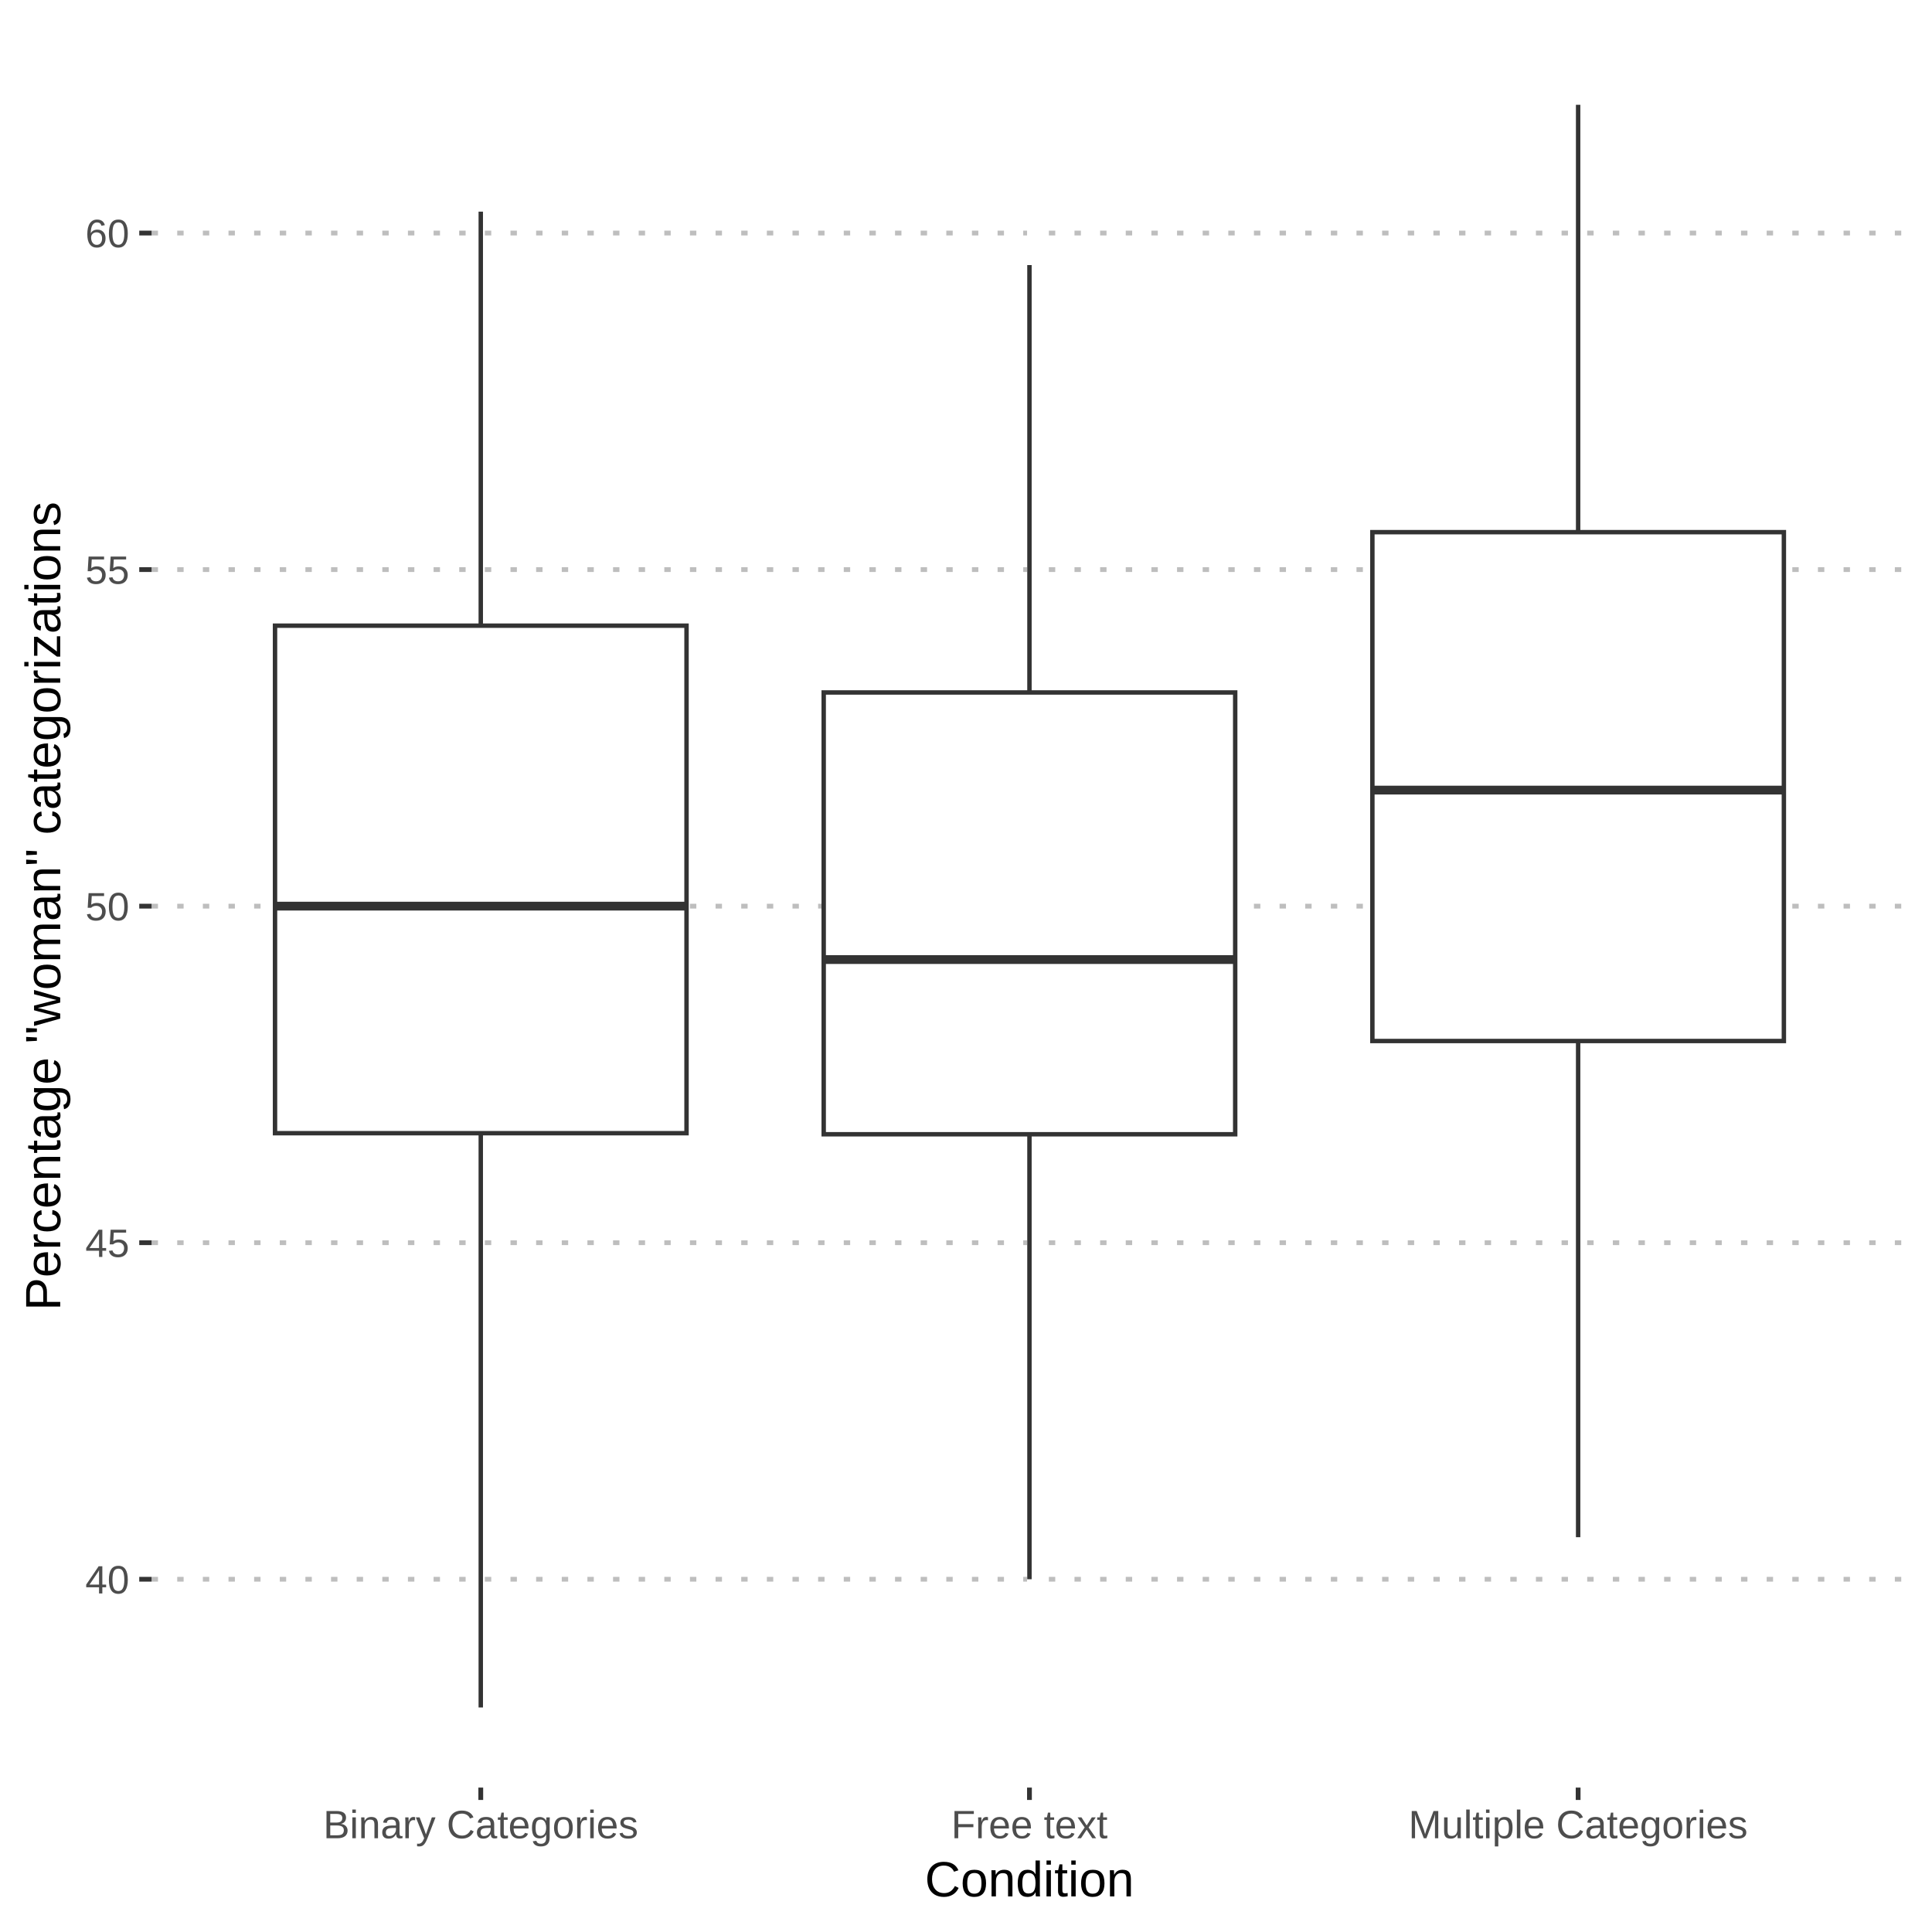
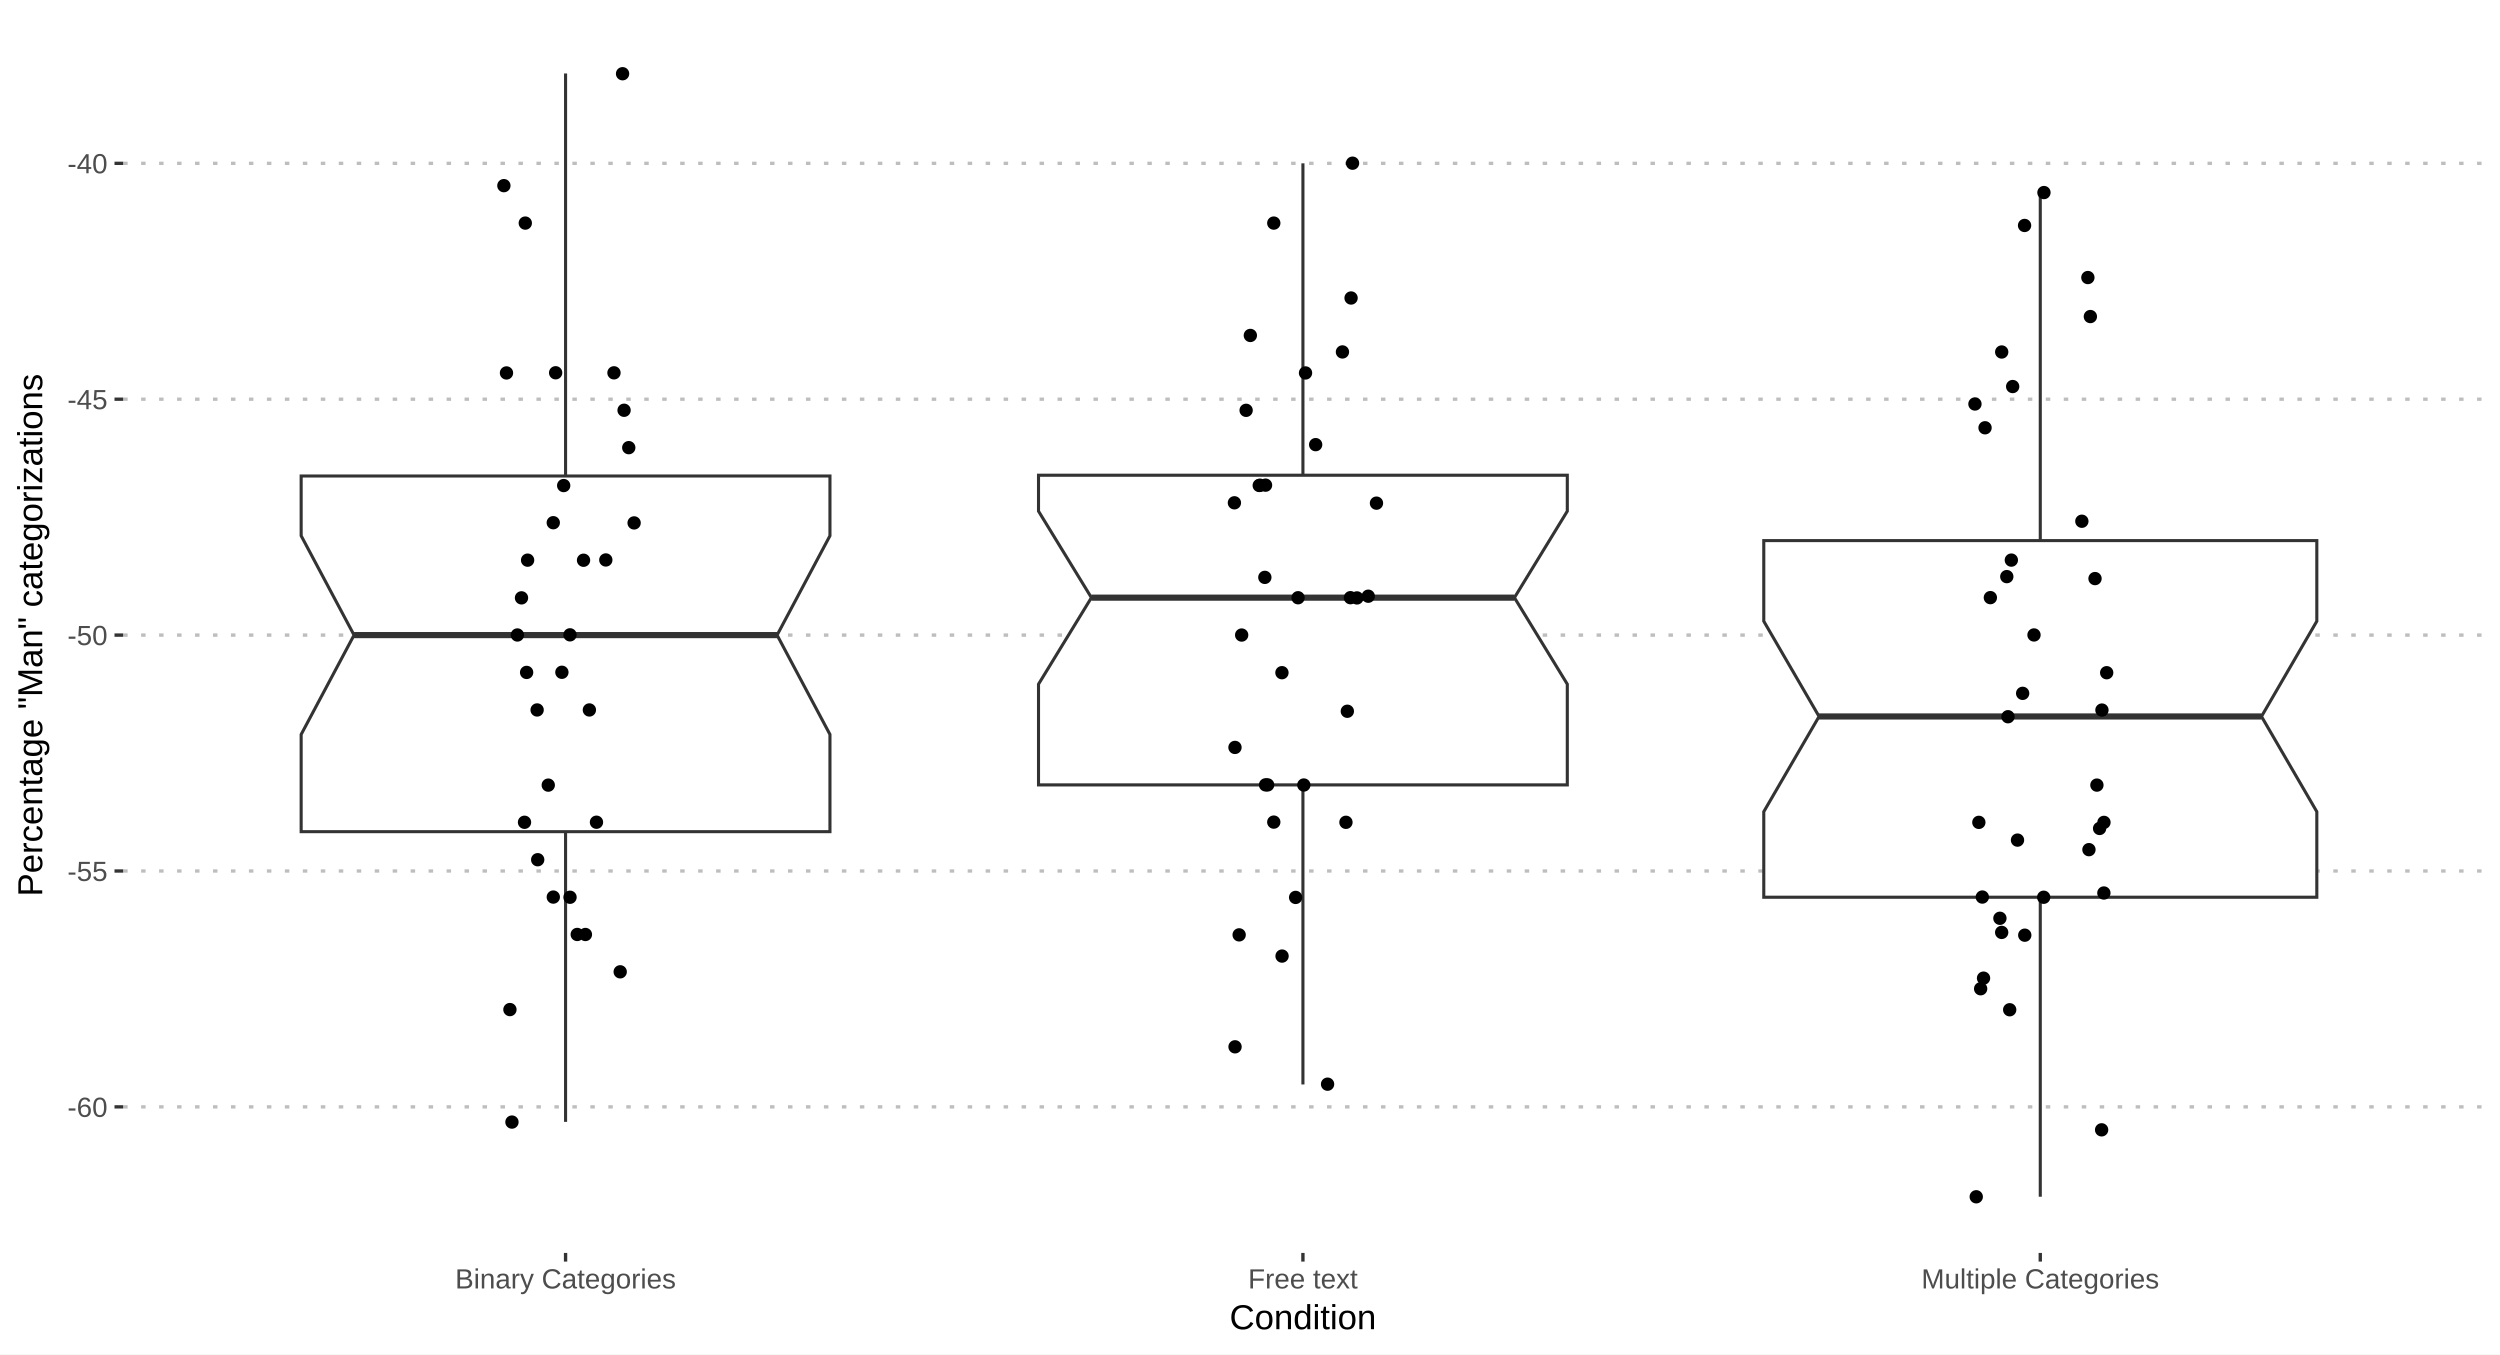
- <svg xmlns="http://www.w3.org/2000/svg" class="svglite" width="468.00pt" height="468.00pt" viewBox="0 0 468.00 468.00">
+ <svg xmlns="http://www.w3.org/2000/svg" class="svglite" width="864.00pt" height="468.00pt" viewBox="0 0 864.00 468.00">
  <defs>
    <style type="text/css">
    .svglite line, .svglite polyline, .svglite polygon, .svglite path, .svglite rect, .svglite circle {
      fill: none;
      stroke: #000000;
      stroke-linecap: round;
      stroke-linejoin: round;
      stroke-miterlimit: 10.00;
    }
    .svglite text {
      white-space: pre;
    }
  </style>
  </defs>
  <rect width="100%" height="100%" style="stroke: none; fill: #FFFFFF;" />
  <defs>
-     <clipPath id="cpMC4wMHw0NjguMDB8MC4wMHw0NjguMDA=">
-       <rect x="0.00" y="0.00" width="468.00" height="468.00" />
+     <clipPath id="cpMC4wMHw4NjQuMDB8MC4wMHw0NjguMDA=">
+       <rect x="0.00" y="0.00" width="864.00" height="468.00" />
    </clipPath>
  </defs>
-   <g clip-path="url(#cpMC4wMHw0NjguMDB8MC4wMHw0NjguMDA=)">
-     <rect x="0.00" y="-0" width="468.00" height="468.00" style="stroke-width: 1.16; stroke: #FFFFFF; fill: #FFFFFF;" />
+   <g clip-path="url(#cpMC4wMHw4NjQuMDB8MC4wMHw0NjguMDA=)">
+     <rect x="0.00" y="-0" width="864.00" height="468.00" style="stroke-width: 1.16; stroke: #FFFFFF; fill: #FFFFFF;" />
  </g>
  <defs>
-     <clipPath id="cpMzYuNzJ8NDYyLjAyfDUuOTh8NDMzLjAy">
-       <rect x="36.72" y="5.98" width="425.31" height="427.05" />
+     <clipPath id="cpNDIuNTZ8ODU4LjAyfDUuOTh8NDMzLjAy">
+       <rect x="42.56" y="5.98" width="815.47" height="427.05" />
    </clipPath>
  </defs>
-   <g clip-path="url(#cpMzYuNzJ8NDYyLjAyfDUuOTh8NDMzLjAy)">
-     <rect x="36.72" y="5.98" width="425.31" height="427.05" style="stroke-width: 1.16; stroke: none; fill: #FFFFFF;" />
-     <polyline points="36.72,423.32 462.02,423.32 " style="stroke-width: 0.58; stroke: #FFFFFF; stroke-linecap: butt;" />
-     <polyline points="36.72,341.79 462.02,341.79 " style="stroke-width: 0.58; stroke: #FFFFFF; stroke-linecap: butt;" />
-     <polyline points="36.72,260.26 462.02,260.26 " style="stroke-width: 0.58; stroke: #FFFFFF; stroke-linecap: butt;" />
-     <polyline points="36.72,178.74 462.02,178.74 " style="stroke-width: 0.58; stroke: #FFFFFF; stroke-linecap: butt;" />
-     <polyline points="36.72,97.21 462.02,97.21 " style="stroke-width: 0.58; stroke: #FFFFFF; stroke-linecap: butt;" />
-     <polyline points="36.72,15.68 462.02,15.68 " style="stroke-width: 0.58; stroke: #FFFFFF; stroke-linecap: butt;" />
-     <polyline points="36.72,382.55 462.02,382.55 " style="stroke-width: 1.16; stroke: #BEBEBE; stroke-dasharray: 1.55,4.66; stroke-linecap: butt;" />
-     <polyline points="36.72,301.03 462.02,301.03 " style="stroke-width: 1.16; stroke: #BEBEBE; stroke-dasharray: 1.55,4.66; stroke-linecap: butt;" />
-     <polyline points="36.72,219.50 462.02,219.50 " style="stroke-width: 1.16; stroke: #BEBEBE; stroke-dasharray: 1.55,4.66; stroke-linecap: butt;" />
-     <polyline points="36.72,137.97 462.02,137.97 " style="stroke-width: 1.16; stroke: #BEBEBE; stroke-dasharray: 1.55,4.66; stroke-linecap: butt;" />
-     <polyline points="36.72,56.45 462.02,56.45 " style="stroke-width: 1.16; stroke: #BEBEBE; stroke-dasharray: 1.55,4.66; stroke-linecap: butt;" />
-     <polyline points="116.46,433.02 116.46,5.98 " style="stroke-width: 1.16; stroke: #FFFFFF; stroke-linecap: butt;" />
-     <polyline points="249.37,433.02 249.37,5.98 " style="stroke-width: 1.16; stroke: #FFFFFF; stroke-linecap: butt;" />
-     <polyline points="382.28,433.02 382.28,5.98 " style="stroke-width: 1.16; stroke: #FFFFFF; stroke-linecap: butt;" />
-     <line x1="116.46" y1="151.56" x2="116.46" y2="51.27" style="stroke-width: 1.07; stroke: #333333; stroke-linecap: butt;" />
-     <line x1="116.46" y1="274.50" x2="116.46" y2="413.61" style="stroke-width: 1.07; stroke: #333333; stroke-linecap: butt;" />
-     <polygon points="66.62,151.56 66.62,274.50 166.30,274.50 166.30,151.56 66.62,151.56 " style="stroke-width: 1.07; stroke: #333333; stroke-linecap: butt; stroke-linejoin: miter; fill: #FFFFFF;" />
-     <line x1="66.62" y1="219.50" x2="166.30" y2="219.50" style="stroke-width: 2.13; stroke: #333333; stroke-linecap: butt; stroke-linejoin: miter;" />
-     <line x1="249.37" y1="167.74" x2="249.37" y2="64.21" style="stroke-width: 1.07; stroke: #333333; stroke-linecap: butt;" />
-     <line x1="249.37" y1="274.76" x2="249.37" y2="382.55" style="stroke-width: 1.07; stroke: #333333; stroke-linecap: butt;" />
-     <polygon points="199.53,167.74 199.53,274.76 299.21,274.76 299.21,167.74 199.53,167.74 " style="stroke-width: 1.07; stroke: #333333; stroke-linecap: butt; stroke-linejoin: miter; fill: #FFFFFF;" />
-     <line x1="199.53" y1="232.44" x2="299.21" y2="232.44" style="stroke-width: 2.13; stroke: #333333; stroke-linecap: butt; stroke-linejoin: miter;" />
-     <line x1="382.28" y1="128.91" x2="382.28" y2="25.39" style="stroke-width: 1.07; stroke: #333333; stroke-linecap: butt;" />
-     <line x1="382.28" y1="252.17" x2="382.28" y2="372.36" style="stroke-width: 1.07; stroke: #333333; stroke-linecap: butt;" />
-     <polygon points="332.44,128.91 332.44,252.17 432.12,252.17 432.12,128.91 332.44,128.91 " style="stroke-width: 1.07; stroke: #333333; stroke-linecap: butt; stroke-linejoin: miter; fill: #FFFFFF;" />
-     <line x1="332.44" y1="191.39" x2="432.12" y2="191.39" style="stroke-width: 2.13; stroke: #333333; stroke-linecap: butt; stroke-linejoin: miter;" />
+   <g clip-path="url(#cpNDIuNTZ8ODU4LjAyfDUuOTh8NDMzLjAy)">
+     <rect x="42.56" y="5.98" width="815.47" height="427.05" style="stroke-width: 1.16; stroke: none; fill: #FFFFFF;" />
+     <polyline points="42.56,423.31 858.02,423.31 " style="stroke-width: 0.58; stroke: #FFFFFF; stroke-linecap: butt;" />
+     <polyline points="42.56,341.78 858.02,341.78 " style="stroke-width: 0.58; stroke: #FFFFFF; stroke-linecap: butt;" />
+     <polyline points="42.56,260.26 858.02,260.26 " style="stroke-width: 0.58; stroke: #FFFFFF; stroke-linecap: butt;" />
+     <polyline points="42.56,178.73 858.02,178.73 " style="stroke-width: 0.58; stroke: #FFFFFF; stroke-linecap: butt;" />
+     <polyline points="42.56,97.21 858.02,97.21 " style="stroke-width: 0.58; stroke: #FFFFFF; stroke-linecap: butt;" />
+     <polyline points="42.56,15.68 858.02,15.68 " style="stroke-width: 0.58; stroke: #FFFFFF; stroke-linecap: butt;" />
+     <polyline points="42.56,382.54 858.02,382.54 " style="stroke-width: 1.16; stroke: #BEBEBE; stroke-dasharray: 1.55,4.66; stroke-linecap: butt;" />
+     <polyline points="42.56,301.02 858.02,301.02 " style="stroke-width: 1.16; stroke: #BEBEBE; stroke-dasharray: 1.55,4.66; stroke-linecap: butt;" />
+     <polyline points="42.56,219.49 858.02,219.49 " style="stroke-width: 1.16; stroke: #BEBEBE; stroke-dasharray: 1.55,4.66; stroke-linecap: butt;" />
+     <polyline points="42.56,137.97 858.02,137.97 " style="stroke-width: 1.16; stroke: #BEBEBE; stroke-dasharray: 1.55,4.66; stroke-linecap: butt;" />
+     <polyline points="42.56,56.45 858.02,56.45 " style="stroke-width: 1.16; stroke: #BEBEBE; stroke-dasharray: 1.55,4.66; stroke-linecap: butt;" />
+     <polyline points="195.46,433.02 195.46,5.98 " style="stroke-width: 1.16; stroke: #FFFFFF; stroke-linecap: butt;" />
+     <polyline points="450.29,433.02 450.29,5.98 " style="stroke-width: 1.16; stroke: #FFFFFF; stroke-linecap: butt;" />
+     <polyline points="705.12,433.02 705.12,5.98 " style="stroke-width: 1.16; stroke: #FFFFFF; stroke-linecap: butt;" />
+     <line x1="195.46" y1="164.50" x2="195.46" y2="25.39" style="stroke-width: 1.07; stroke: #333333; stroke-linecap: butt;" />
+     <line x1="195.46" y1="287.43" x2="195.46" y2="387.72" style="stroke-width: 1.07; stroke: #333333; stroke-linecap: butt;" />
+     <polygon points="104.08,164.50 104.08,185.16 122.36,219.49 104.08,253.83 104.08,287.43 286.83,287.43 286.83,253.83 268.56,219.49 286.83,185.16 286.83,164.50 104.08,164.50 " style="stroke-width: 1.07; stroke: #333333; stroke-linecap: butt; stroke-linejoin: miter; fill: #FFFFFF;" />
+     <line x1="122.36" y1="219.49" x2="268.56" y2="219.49" style="stroke-width: 2.13; stroke: #333333; stroke-linecap: butt; stroke-linejoin: miter;" />
+     <line x1="450.29" y1="164.24" x2="450.29" y2="56.45" style="stroke-width: 1.07; stroke: #333333; stroke-linecap: butt;" />
+     <line x1="450.29" y1="271.26" x2="450.29" y2="374.78" style="stroke-width: 1.07; stroke: #333333; stroke-linecap: butt;" />
+     <polygon points="358.91,164.24 358.91,176.66 377.19,206.55 358.91,236.45 358.91,271.26 541.66,271.26 541.66,236.45 523.39,206.55 541.66,176.66 541.66,164.24 358.91,164.24 " style="stroke-width: 1.07; stroke: #333333; stroke-linecap: butt; stroke-linejoin: miter; fill: #FFFFFF;" />
+     <line x1="377.19" y1="206.55" x2="523.39" y2="206.55" style="stroke-width: 2.13; stroke: #333333; stroke-linecap: butt; stroke-linejoin: miter;" />
+     <line x1="705.12" y1="186.83" x2="705.12" y2="66.64" style="stroke-width: 1.07; stroke: #333333; stroke-linecap: butt;" />
+     <line x1="705.12" y1="310.08" x2="705.12" y2="413.60" style="stroke-width: 1.07; stroke: #333333; stroke-linecap: butt;" />
+     <polygon points="609.56,186.83 609.56,214.69 628.67,247.61 609.56,280.52 609.56,310.08 800.69,310.08 800.69,280.52 781.57,247.61 800.69,214.69 800.69,186.83 609.56,186.83 " style="stroke-width: 1.07; stroke: #333333; stroke-linecap: butt; stroke-linejoin: miter; fill: #FFFFFF;" />
+     <line x1="628.67" y1="247.61" x2="781.57" y2="247.61" style="stroke-width: 2.13; stroke: #333333; stroke-linecap: butt; stroke-linejoin: miter;" />
+     <circle cx="176.93" cy="387.79" r="1.95" style="stroke-width: 0.71; fill: #000000;" />
+     <circle cx="181.27" cy="284.18" r="1.95" style="stroke-width: 0.71; fill: #000000;" />
+     <circle cx="215.68" cy="141.79" r="1.95" style="stroke-width: 0.71; fill: #000000;" />
+     <circle cx="215.16" cy="25.48" r="1.95" style="stroke-width: 0.71; fill: #000000;" />
+     <circle cx="196.99" cy="219.40" r="1.95" style="stroke-width: 0.71; fill: #000000;" />
+     <circle cx="201.67" cy="193.62" r="1.95" style="stroke-width: 0.71; fill: #000000;" />
+     <circle cx="191.22" cy="310.03" r="1.95" style="stroke-width: 0.71; fill: #000000;" />
+     <circle cx="181.54" cy="77.10" r="1.95" style="stroke-width: 0.71; fill: #000000;" />
+     <circle cx="182.00" cy="232.39" r="1.95" style="stroke-width: 0.71; fill: #000000;" />
+     <circle cx="174.14" cy="64.16" r="1.95" style="stroke-width: 0.71; fill: #000000;" />
+     <circle cx="194.81" cy="167.81" r="1.95" style="stroke-width: 0.71; fill: #000000;" />
+     <circle cx="182.34" cy="193.59" r="1.95" style="stroke-width: 0.71; fill: #000000;" />
+     <circle cx="194.19" cy="232.34" r="1.95" style="stroke-width: 0.71; fill: #000000;" />
+     <circle cx="185.83" cy="297.12" r="1.95" style="stroke-width: 0.71; fill: #000000;" />
+     <circle cx="178.81" cy="219.45" r="1.95" style="stroke-width: 0.71; fill: #000000;" />
+     <circle cx="202.32" cy="322.96" r="1.95" style="stroke-width: 0.71; fill: #000000;" />
+     <circle cx="185.63" cy="245.36" r="1.95" style="stroke-width: 0.71; fill: #000000;" />
+     <circle cx="212.19" cy="128.85" r="1.95" style="stroke-width: 0.71; fill: #000000;" />
+     <circle cx="191.21" cy="180.65" r="1.95" style="stroke-width: 0.71; fill: #000000;" />
+     <circle cx="203.69" cy="245.36" r="1.95" style="stroke-width: 0.71; fill: #000000;" />
+     <circle cx="209.37" cy="193.52" r="1.95" style="stroke-width: 0.71; fill: #000000;" />
+     <circle cx="192.03" cy="128.83" r="1.95" style="stroke-width: 0.71; fill: #000000;" />
+     <circle cx="176.23" cy="348.91" r="1.95" style="stroke-width: 0.71; fill: #000000;" />
+     <circle cx="175.04" cy="128.89" r="1.95" style="stroke-width: 0.71; fill: #000000;" />
+     <circle cx="219.15" cy="180.72" r="1.95" style="stroke-width: 0.71; fill: #000000;" />
+     <circle cx="197.00" cy="310.09" r="1.95" style="stroke-width: 0.71; fill: #000000;" />
+     <circle cx="189.48" cy="271.34" r="1.95" style="stroke-width: 0.71; fill: #000000;" />
+     <circle cx="180.23" cy="206.62" r="1.95" style="stroke-width: 0.71; fill: #000000;" />
+     <circle cx="217.30" cy="154.71" r="1.95" style="stroke-width: 0.71; fill: #000000;" />
+     <circle cx="199.49" cy="322.95" r="1.95" style="stroke-width: 0.71; fill: #000000;" />
+     <circle cx="214.34" cy="335.86" r="1.95" style="stroke-width: 0.71; fill: #000000;" />
+     <circle cx="206.14" cy="284.16" r="1.95" style="stroke-width: 0.71; fill: #000000;" />
+     <circle cx="472.87" cy="206.05" r="1.95" style="stroke-width: 0.71; fill: #000000;" />
+     <circle cx="440.22" cy="284.12" r="1.95" style="stroke-width: 0.71; fill: #000000;" />
+     <circle cx="438.10" cy="271.26" r="1.95" style="stroke-width: 0.71; fill: #000000;" />
+     <circle cx="448.61" cy="206.58" r="1.95" style="stroke-width: 0.71; fill: #000000;" />
+     <circle cx="437.38" cy="271.25" r="1.95" style="stroke-width: 0.71; fill: #000000;" />
+     <circle cx="450.60" cy="271.30" r="1.95" style="stroke-width: 0.71; fill: #000000;" />
+     <circle cx="443.04" cy="232.48" r="1.95" style="stroke-width: 0.71; fill: #000000;" />
+     <circle cx="443.08" cy="330.42" r="1.95" style="stroke-width: 0.71; fill: #000000;" />
+     <circle cx="440.22" cy="77.10" r="1.95" style="stroke-width: 0.71; fill: #000000;" />
+     <circle cx="426.81" cy="258.31" r="1.95" style="stroke-width: 0.71; fill: #000000;" />
+     <circle cx="475.71" cy="173.89" r="1.95" style="stroke-width: 0.71; fill: #000000;" />
+     <circle cx="465.16" cy="284.19" r="1.95" style="stroke-width: 0.71; fill: #000000;" />
+     <circle cx="463.95" cy="121.63" r="1.95" style="stroke-width: 0.71; fill: #000000;" />
+     <circle cx="466.93" cy="102.99" r="1.95" style="stroke-width: 0.71; fill: #000000;" />
+     <circle cx="429.12" cy="219.47" r="1.95" style="stroke-width: 0.71; fill: #000000;" />
+     <circle cx="435.48" cy="167.70" r="1.95" style="stroke-width: 0.71; fill: #000000;" />
+     <circle cx="426.83" cy="361.78" r="1.95" style="stroke-width: 0.71; fill: #000000;" />
+     <circle cx="467.44" cy="56.40" r="1.95" style="stroke-width: 0.71; fill: #000000;" />
+     <circle cx="451.19" cy="128.89" r="1.95" style="stroke-width: 0.71; fill: #000000;" />
+     <circle cx="465.64" cy="245.81" r="1.95" style="stroke-width: 0.71; fill: #000000;" />
+     <circle cx="426.61" cy="173.77" r="1.95" style="stroke-width: 0.71; fill: #000000;" />
+     <circle cx="432.12" cy="115.93" r="1.95" style="stroke-width: 0.71; fill: #000000;" />
+     <circle cx="466.71" cy="206.56" r="1.95" style="stroke-width: 0.71; fill: #000000;" />
+     <circle cx="430.66" cy="141.81" r="1.95" style="stroke-width: 0.71; fill: #000000;" />
+     <circle cx="447.77" cy="310.15" r="1.95" style="stroke-width: 0.71; fill: #000000;" />
+     <circle cx="468.96" cy="206.64" r="1.95" style="stroke-width: 0.71; fill: #000000;" />
+     <circle cx="454.69" cy="153.67" r="1.95" style="stroke-width: 0.71; fill: #000000;" />
+     <circle cx="458.81" cy="374.69" r="1.95" style="stroke-width: 0.71; fill: #000000;" />
+     <circle cx="435.19" cy="167.78" r="1.95" style="stroke-width: 0.71; fill: #000000;" />
+     <circle cx="437.37" cy="167.67" r="1.95" style="stroke-width: 0.71; fill: #000000;" />
+     <circle cx="437.13" cy="199.54" r="1.95" style="stroke-width: 0.71; fill: #000000;" />
+     <circle cx="428.25" cy="323.09" r="1.95" style="stroke-width: 0.71; fill: #000000;" />
+     <circle cx="722.43" cy="109.40" r="1.95" style="stroke-width: 0.71; fill: #000000;" />
+     <circle cx="682.99" cy="413.61" r="1.95" style="stroke-width: 0.71; fill: #000000;" />
+     <circle cx="687.87" cy="206.54" r="1.95" style="stroke-width: 0.71; fill: #000000;" />
+     <circle cx="724.04" cy="199.96" r="1.95" style="stroke-width: 0.71; fill: #000000;" />
+     <circle cx="699.03" cy="239.62" r="1.95" style="stroke-width: 0.71; fill: #000000;" />
+     <circle cx="682.54" cy="139.62" r="1.95" style="stroke-width: 0.71; fill: #000000;" />
+     <circle cx="684.51" cy="341.71" r="1.95" style="stroke-width: 0.71; fill: #000000;" />
+     <circle cx="699.76" cy="323.20" r="1.95" style="stroke-width: 0.71; fill: #000000;" />
+     <circle cx="683.89" cy="284.21" r="1.95" style="stroke-width: 0.71; fill: #000000;" />
+     <circle cx="691.17" cy="317.36" r="1.95" style="stroke-width: 0.71; fill: #000000;" />
+     <circle cx="699.69" cy="77.92" r="1.95" style="stroke-width: 0.71; fill: #000000;" />
+     <circle cx="724.69" cy="271.33" r="1.95" style="stroke-width: 0.71; fill: #000000;" />
+     <circle cx="702.95" cy="219.44" r="1.95" style="stroke-width: 0.71; fill: #000000;" />
+     <circle cx="695.12" cy="193.57" r="1.95" style="stroke-width: 0.71; fill: #000000;" />
+     <circle cx="695.58" cy="133.59" r="1.95" style="stroke-width: 0.71; fill: #000000;" />
+     <circle cx="727.10" cy="308.62" r="1.95" style="stroke-width: 0.71; fill: #000000;" />
+     <circle cx="697.25" cy="290.34" r="1.95" style="stroke-width: 0.71; fill: #000000;" />
+     <circle cx="693.55" cy="199.28" r="1.95" style="stroke-width: 0.71; fill: #000000;" />
+     <circle cx="721.94" cy="293.64" r="1.95" style="stroke-width: 0.71; fill: #000000;" />
+     <circle cx="726.32" cy="390.47" r="1.95" style="stroke-width: 0.71; fill: #000000;" />
+     <circle cx="726.43" cy="245.40" r="1.95" style="stroke-width: 0.71; fill: #000000;" />
+     <circle cx="693.96" cy="247.70" r="1.95" style="stroke-width: 0.71; fill: #000000;" />
+     <circle cx="686.03" cy="147.84" r="1.95" style="stroke-width: 0.71; fill: #000000;" />
+     <circle cx="691.79" cy="121.65" r="1.95" style="stroke-width: 0.71; fill: #000000;" />
+     <circle cx="685.09" cy="310.02" r="1.95" style="stroke-width: 0.71; fill: #000000;" />
+     <circle cx="706.30" cy="310.09" r="1.95" style="stroke-width: 0.71; fill: #000000;" />
+     <circle cx="728.07" cy="232.49" r="1.95" style="stroke-width: 0.71; fill: #000000;" />
+     <circle cx="725.62" cy="286.31" r="1.95" style="stroke-width: 0.71; fill: #000000;" />
+     <circle cx="706.39" cy="66.55" r="1.95" style="stroke-width: 0.71; fill: #000000;" />
+     <circle cx="691.78" cy="322.24" r="1.95" style="stroke-width: 0.71; fill: #000000;" />
+     <circle cx="719.49" cy="180.14" r="1.95" style="stroke-width: 0.71; fill: #000000;" />
+     <circle cx="685.51" cy="338.05" r="1.95" style="stroke-width: 0.71; fill: #000000;" />
+     <circle cx="727.13" cy="284.22" r="1.95" style="stroke-width: 0.71; fill: #000000;" />
+     <circle cx="694.55" cy="348.97" r="1.95" style="stroke-width: 0.71; fill: #000000;" />
+     <circle cx="721.57" cy="95.92" r="1.95" style="stroke-width: 0.71; fill: #000000;" />
  </g>
-   <g clip-path="url(#cpMC4wMHw0NjguMDB8MC4wMHw0NjguMDA=)">
-     <text x="31.34" y="386.00" text-anchor="end" style="font-size: 9.60px;fill: #4D4D4D; font-family: &quot;Arial&quot;;" textLength="10.67px" lengthAdjust="spacingAndGlyphs">40</text>
-     <text x="31.34" y="304.47" text-anchor="end" style="font-size: 9.60px;fill: #4D4D4D; font-family: &quot;Arial&quot;;" textLength="10.67px" lengthAdjust="spacingAndGlyphs">45</text>
-     <text x="31.34" y="222.94" text-anchor="end" style="font-size: 9.60px;fill: #4D4D4D; font-family: &quot;Arial&quot;;" textLength="10.67px" lengthAdjust="spacingAndGlyphs">50</text>
-     <text x="31.34" y="141.41" text-anchor="end" style="font-size: 9.60px;fill: #4D4D4D; font-family: &quot;Arial&quot;;" textLength="10.67px" lengthAdjust="spacingAndGlyphs">55</text>
-     <text x="31.34" y="59.89" text-anchor="end" style="font-size: 9.60px;fill: #4D4D4D; font-family: &quot;Arial&quot;;" textLength="10.67px" lengthAdjust="spacingAndGlyphs">60</text>
-     <polyline points="33.73,382.55 36.72,382.55 " style="stroke-width: 1.16; stroke: #333333; stroke-linecap: butt;" />
-     <polyline points="33.73,301.03 36.72,301.03 " style="stroke-width: 1.16; stroke: #333333; stroke-linecap: butt;" />
-     <polyline points="33.73,219.50 36.72,219.50 " style="stroke-width: 1.16; stroke: #333333; stroke-linecap: butt;" />
-     <polyline points="33.73,137.97 36.72,137.97 " style="stroke-width: 1.16; stroke: #333333; stroke-linecap: butt;" />
-     <polyline points="33.73,56.45 36.72,56.45 " style="stroke-width: 1.16; stroke: #333333; stroke-linecap: butt;" />
-     <polyline points="116.46,436.01 116.46,433.02 " style="stroke-width: 1.16; stroke: #333333; stroke-linecap: butt;" />
-     <polyline points="249.37,436.01 249.37,433.02 " style="stroke-width: 1.16; stroke: #333333; stroke-linecap: butt;" />
-     <polyline points="382.28,436.01 382.28,433.02 " style="stroke-width: 1.16; stroke: #333333; stroke-linecap: butt;" />
-     <text x="116.46" y="445.29" text-anchor="middle" style="font-size: 9.60px;fill: #4D4D4D; font-family: &quot;Arial&quot;;" textLength="76.25px" lengthAdjust="spacingAndGlyphs">Binary Categories</text>
-     <text x="249.37" y="445.29" text-anchor="middle" style="font-size: 9.60px;fill: #4D4D4D; font-family: &quot;Arial&quot;;" textLength="37.85px" lengthAdjust="spacingAndGlyphs">Free text</text>
-     <text x="382.28" y="445.29" text-anchor="middle" style="font-size: 9.60px;fill: #4D4D4D; font-family: &quot;Arial&quot;;" textLength="82.11px" lengthAdjust="spacingAndGlyphs">Multiple Categories</text>
-     <text x="249.37" y="459.38" text-anchor="middle" style="font-size: 12.00px; font-family: &quot;Arial&quot;;" textLength="50.70px" lengthAdjust="spacingAndGlyphs">Condition</text>
-     <text transform="translate(14.59,219.50) rotate(-90)" text-anchor="middle" style="font-size: 12.00px; font-family: &quot;Arial&quot;;" textLength="195.96px" lengthAdjust="spacingAndGlyphs">Percentage "woman" categorizations</text>
+   <g clip-path="url(#cpMC4wMHw4NjQuMDB8MC4wMHw0NjguMDA=)">
+     <text x="37.18" y="385.99" text-anchor="end" style="font-size: 9.60px;fill: #4D4D4D; font-family: &quot;Arial&quot;;" textLength="13.87px" lengthAdjust="spacingAndGlyphs">-60</text>
+     <text x="37.18" y="304.46" text-anchor="end" style="font-size: 9.60px;fill: #4D4D4D; font-family: &quot;Arial&quot;;" textLength="13.87px" lengthAdjust="spacingAndGlyphs">-55</text>
+     <text x="37.18" y="222.94" text-anchor="end" style="font-size: 9.60px;fill: #4D4D4D; font-family: &quot;Arial&quot;;" textLength="13.87px" lengthAdjust="spacingAndGlyphs">-50</text>
+     <text x="37.18" y="141.41" text-anchor="end" style="font-size: 9.60px;fill: #4D4D4D; font-family: &quot;Arial&quot;;" textLength="13.87px" lengthAdjust="spacingAndGlyphs">-45</text>
+     <text x="37.18" y="59.89" text-anchor="end" style="font-size: 9.60px;fill: #4D4D4D; font-family: &quot;Arial&quot;;" textLength="13.87px" lengthAdjust="spacingAndGlyphs">-40</text>
+     <polyline points="39.57,382.54 42.56,382.54 " style="stroke-width: 1.16; stroke: #333333; stroke-linecap: butt;" />
+     <polyline points="39.57,301.02 42.56,301.02 " style="stroke-width: 1.16; stroke: #333333; stroke-linecap: butt;" />
+     <polyline points="39.57,219.49 42.56,219.49 " style="stroke-width: 1.16; stroke: #333333; stroke-linecap: butt;" />
+     <polyline points="39.57,137.97 42.56,137.97 " style="stroke-width: 1.16; stroke: #333333; stroke-linecap: butt;" />
+     <polyline points="39.57,56.45 42.56,56.45 " style="stroke-width: 1.16; stroke: #333333; stroke-linecap: butt;" />
+     <polyline points="195.46,436.01 195.46,433.02 " style="stroke-width: 1.16; stroke: #333333; stroke-linecap: butt;" />
+     <polyline points="450.29,436.01 450.29,433.02 " style="stroke-width: 1.16; stroke: #333333; stroke-linecap: butt;" />
+     <polyline points="705.12,436.01 705.12,433.02 " style="stroke-width: 1.16; stroke: #333333; stroke-linecap: butt;" />
+     <text x="195.46" y="445.29" text-anchor="middle" style="font-size: 9.60px;fill: #4D4D4D; font-family: &quot;Arial&quot;;" textLength="76.25px" lengthAdjust="spacingAndGlyphs">Binary Categories</text>
+     <text x="450.29" y="445.29" text-anchor="middle" style="font-size: 9.60px;fill: #4D4D4D; font-family: &quot;Arial&quot;;" textLength="37.85px" lengthAdjust="spacingAndGlyphs">Free text</text>
+     <text x="705.12" y="445.29" text-anchor="middle" style="font-size: 9.60px;fill: #4D4D4D; font-family: &quot;Arial&quot;;" textLength="82.11px" lengthAdjust="spacingAndGlyphs">Multiple Categories</text>
+     <text x="450.29" y="459.38" text-anchor="middle" style="font-size: 12.00px; font-family: &quot;Arial&quot;;" textLength="50.70px" lengthAdjust="spacingAndGlyphs">Condition</text>
+     <text transform="translate(14.59,219.50) rotate(-90)" text-anchor="middle" style="font-size: 12.00px; font-family: &quot;Arial&quot;;" textLength="180.62px" lengthAdjust="spacingAndGlyphs">Percentage "Man" categorizations</text>
  </g>
</svg>
